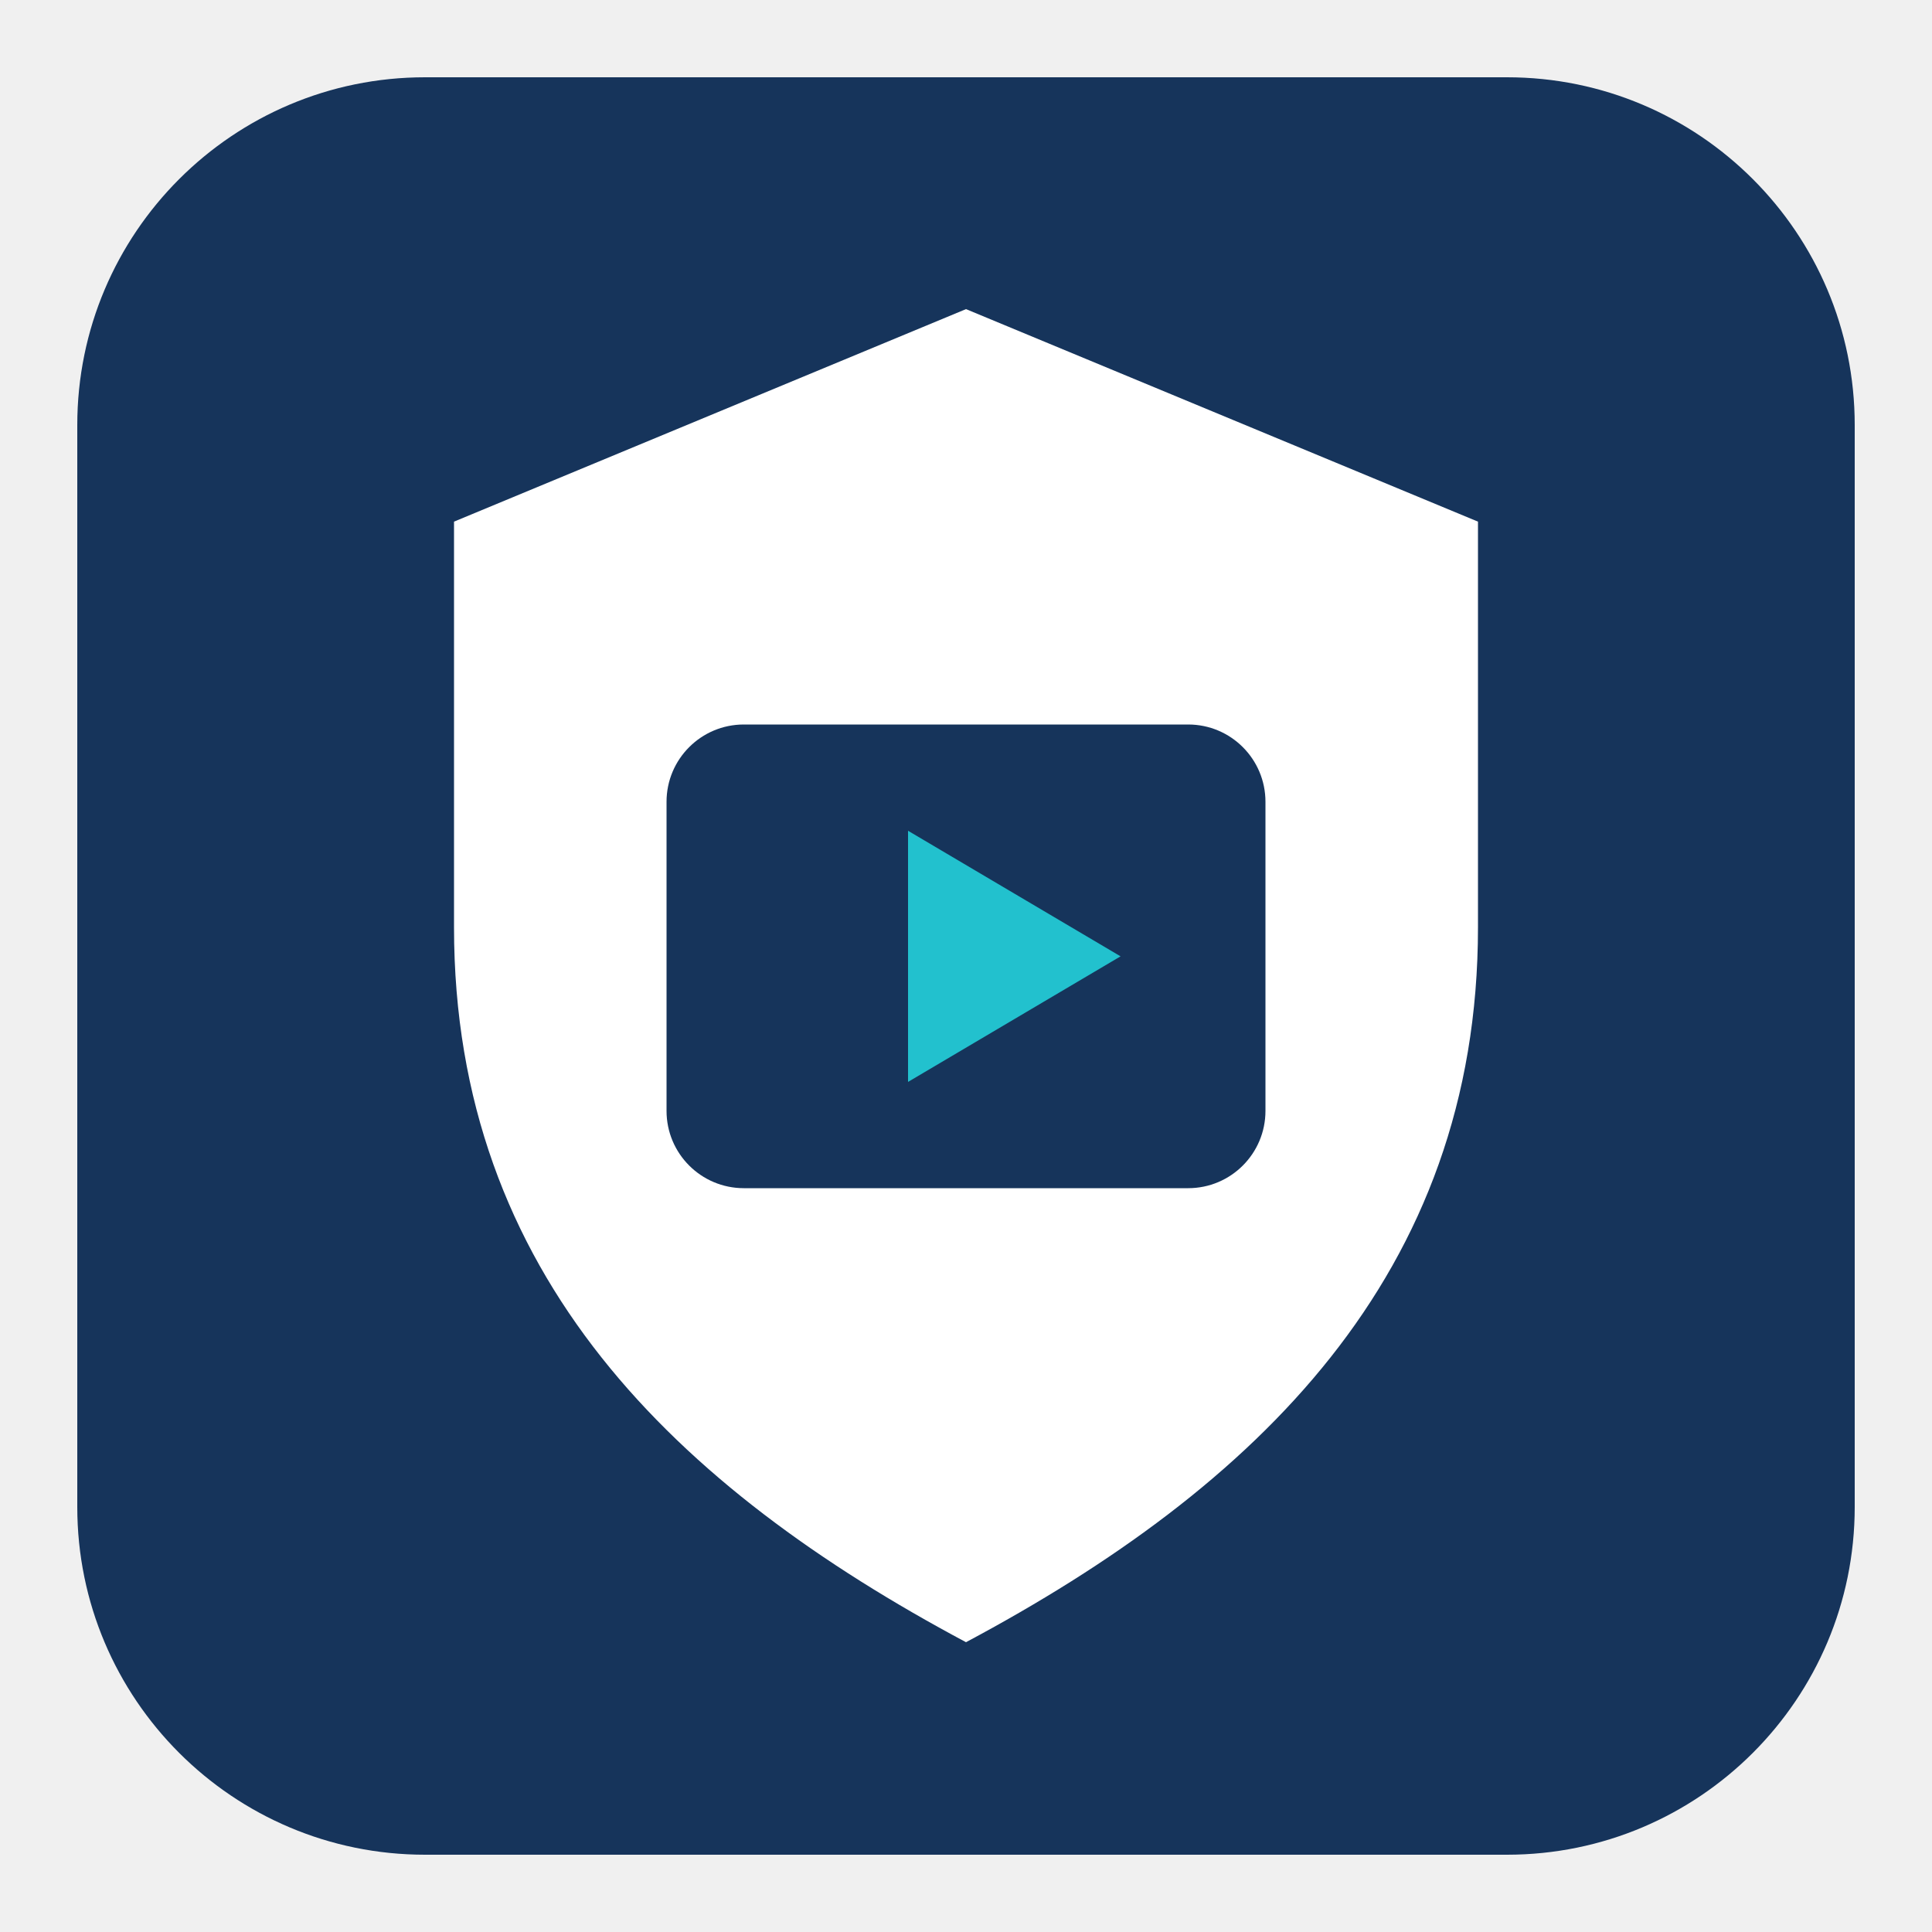
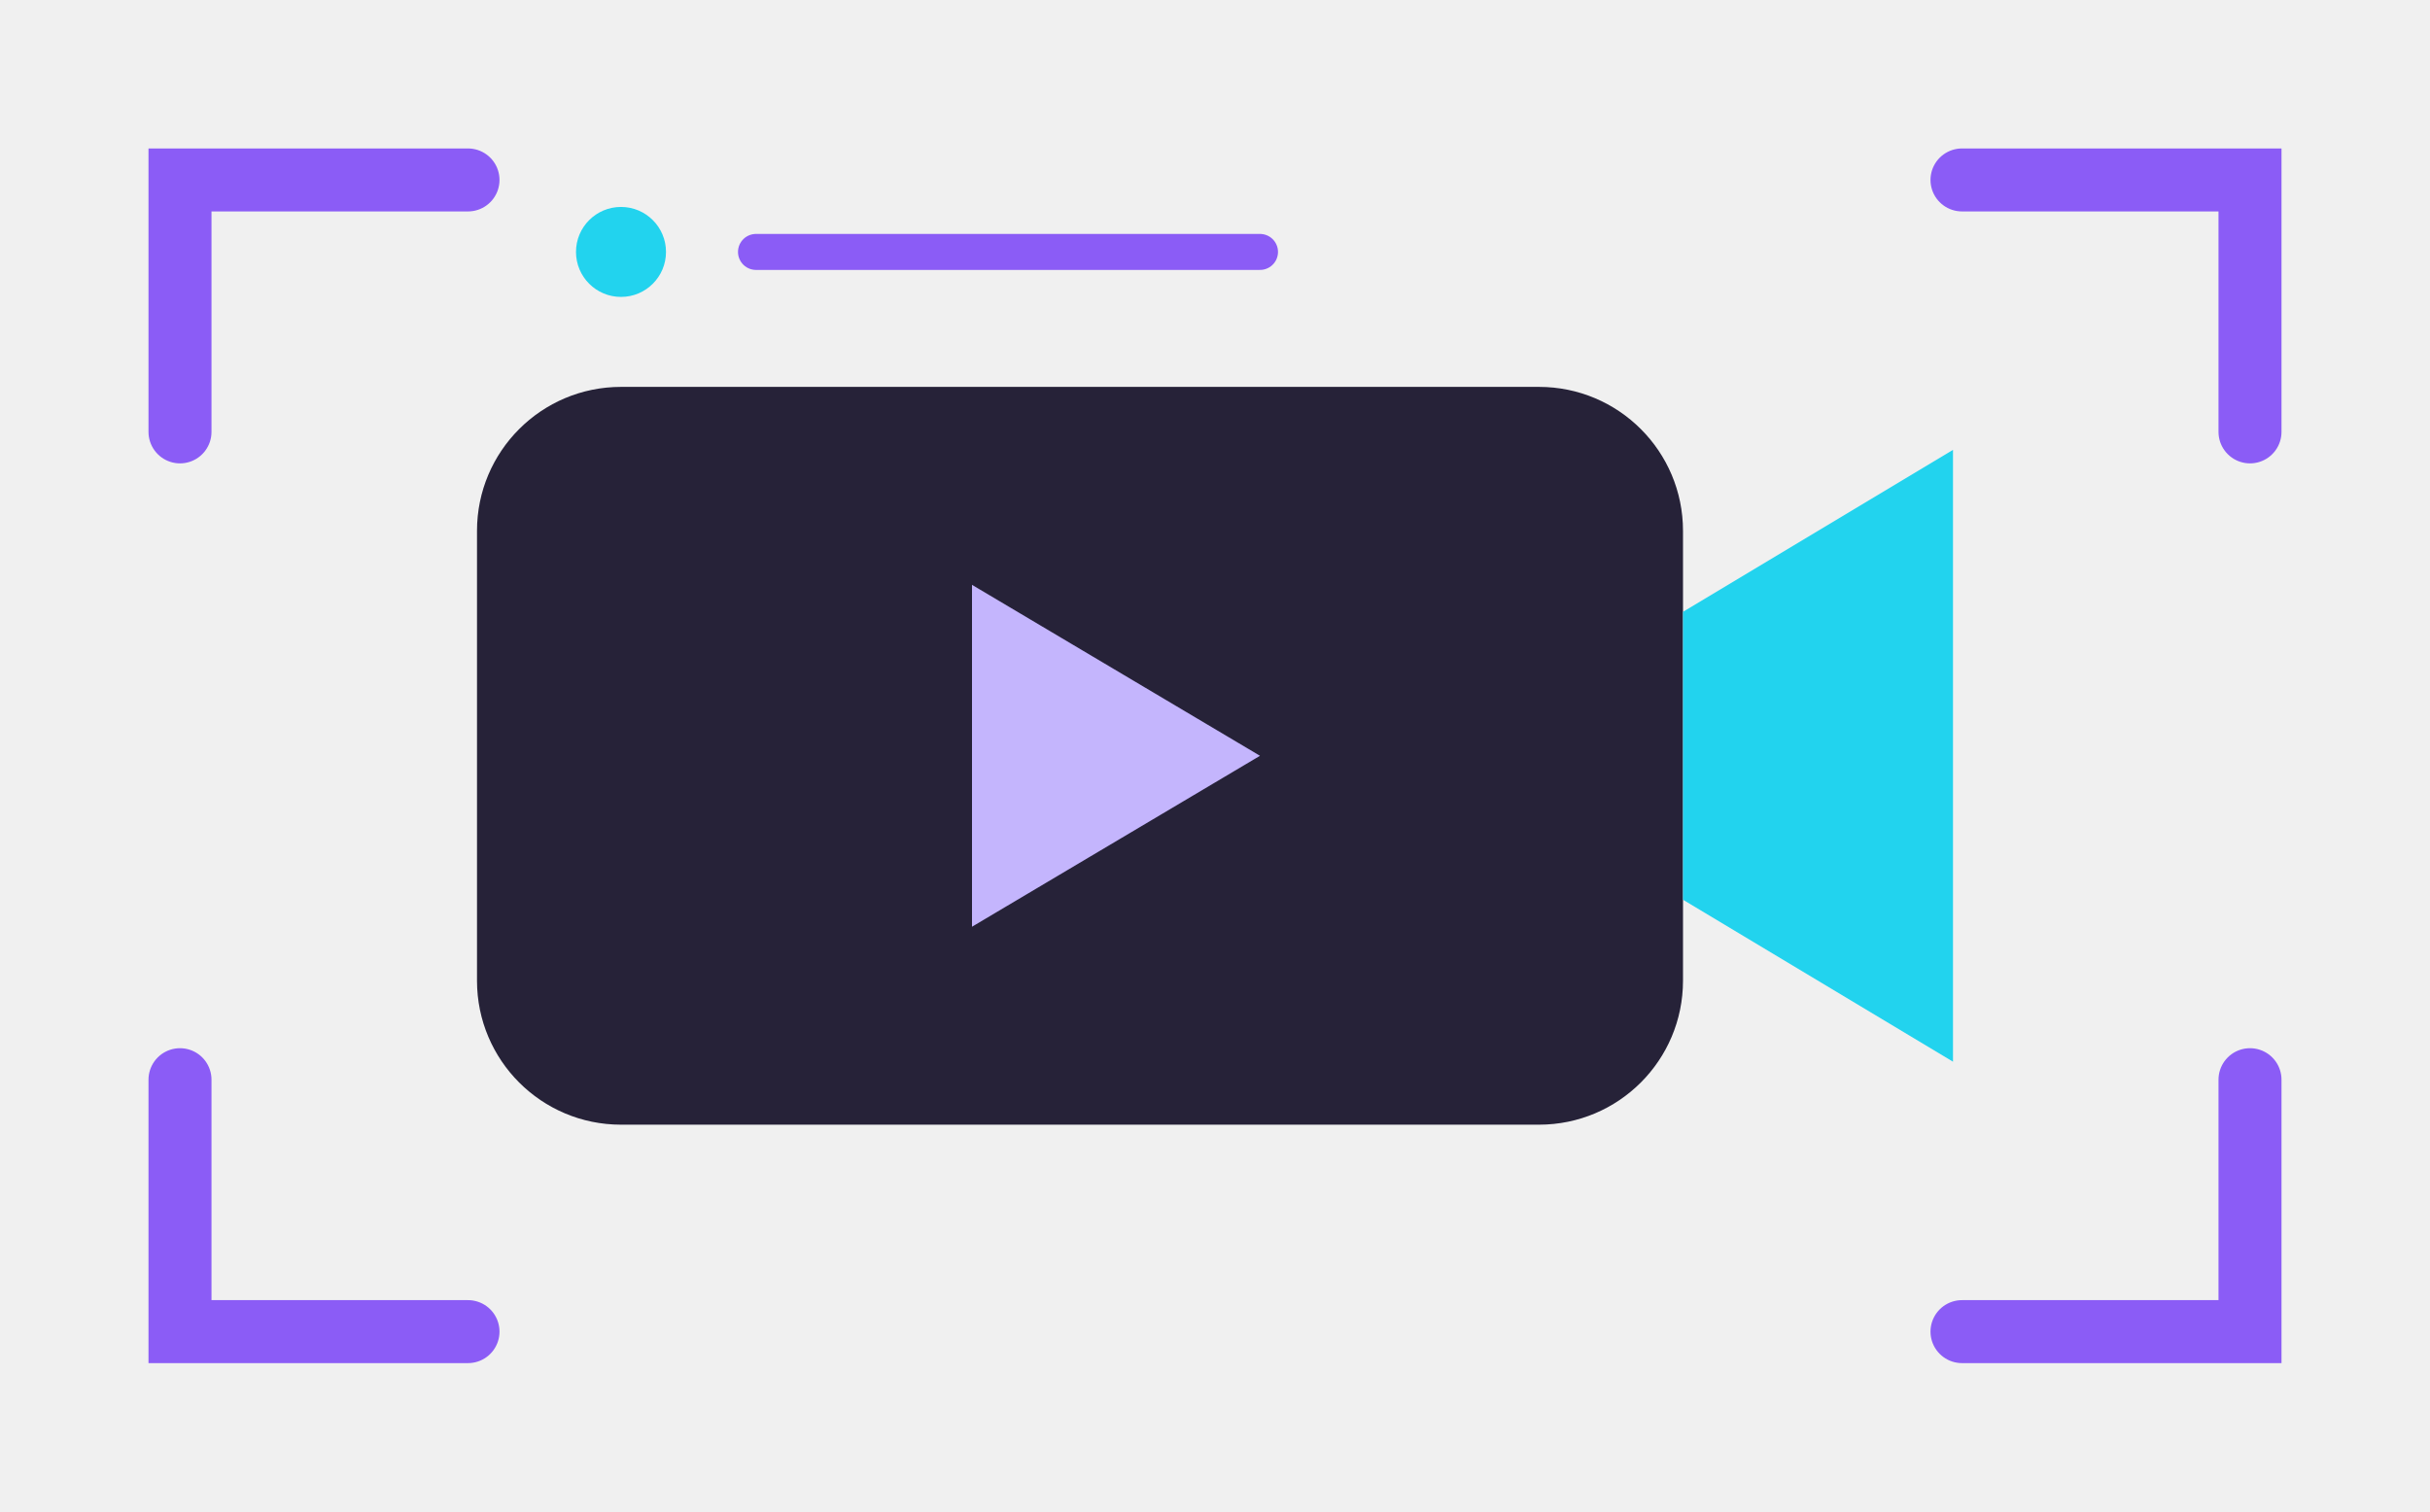
- <svg xmlns="http://www.w3.org/2000/svg" viewBox="0 0 200 200" role="img">
-   <rect x="8" y="8" width="184" height="184" rx="36" fill="#16345b" />
-   <path d="M100 32 153 54v42c0 36-23 58-53 74-30-16-53-38-53-74V54z" fill="white" />
-   <rect x="69" y="75" width="62" height="48" rx="8" fill="#16345b" />
-   <path d="m94 86 22 13-22 13z" fill="#22c1ce" />
+ <svg xmlns="http://www.w3.org/2000/svg" width="270" height="168" viewBox="0 0 270 168" role="img">
+   <path d="M20 48V20h32M218 20h32v28M20 120v28h32M218 148h32v-28" fill="none" stroke="#8b5cf6" stroke-width="7" stroke-linecap="round" />
+   <rect x="53" y="43" width="134" height="82" rx="16" fill="#262238" />
+   <path d="m187 68 30-18v68l-30-18z" fill="#22d3ee" />
+   <path d="m108 65 32 19-32 19z" fill="#c4b5fd" />
+   <circle cx="69" cy="28" r="5" fill="#22d3ee" />
+   <path d="M84 28h56" stroke="#8b5cf6" stroke-width="4" stroke-linecap="round" />
</svg>
